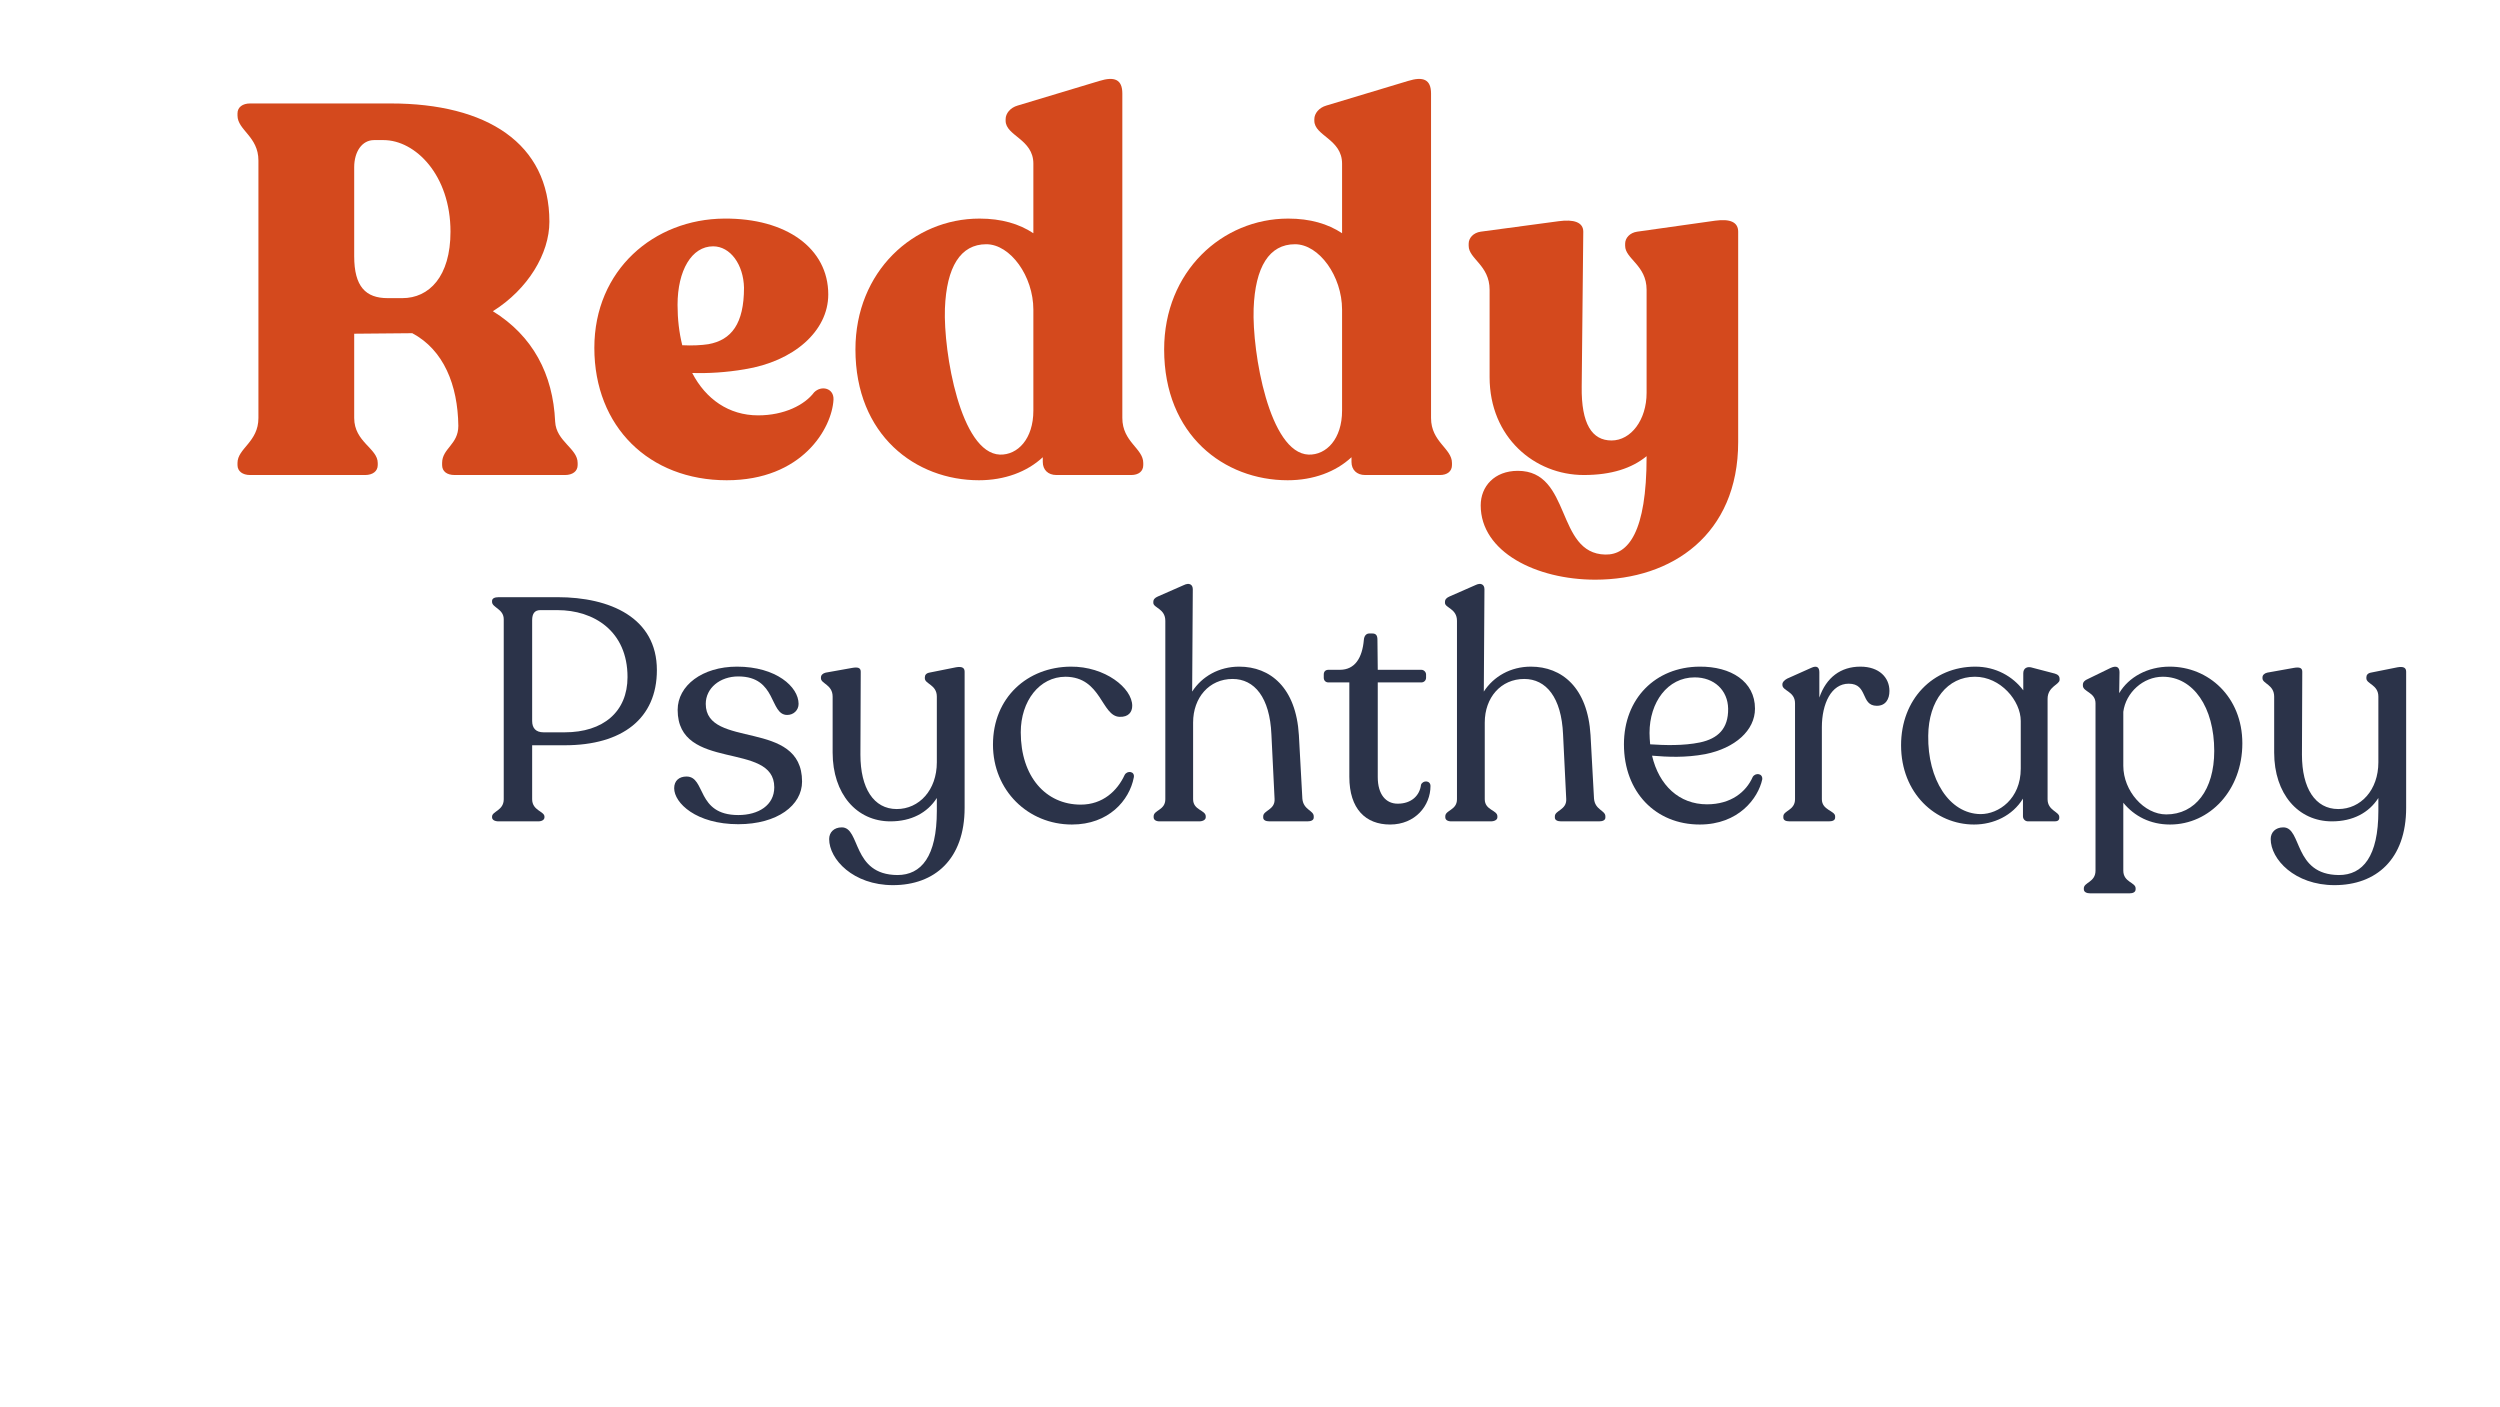
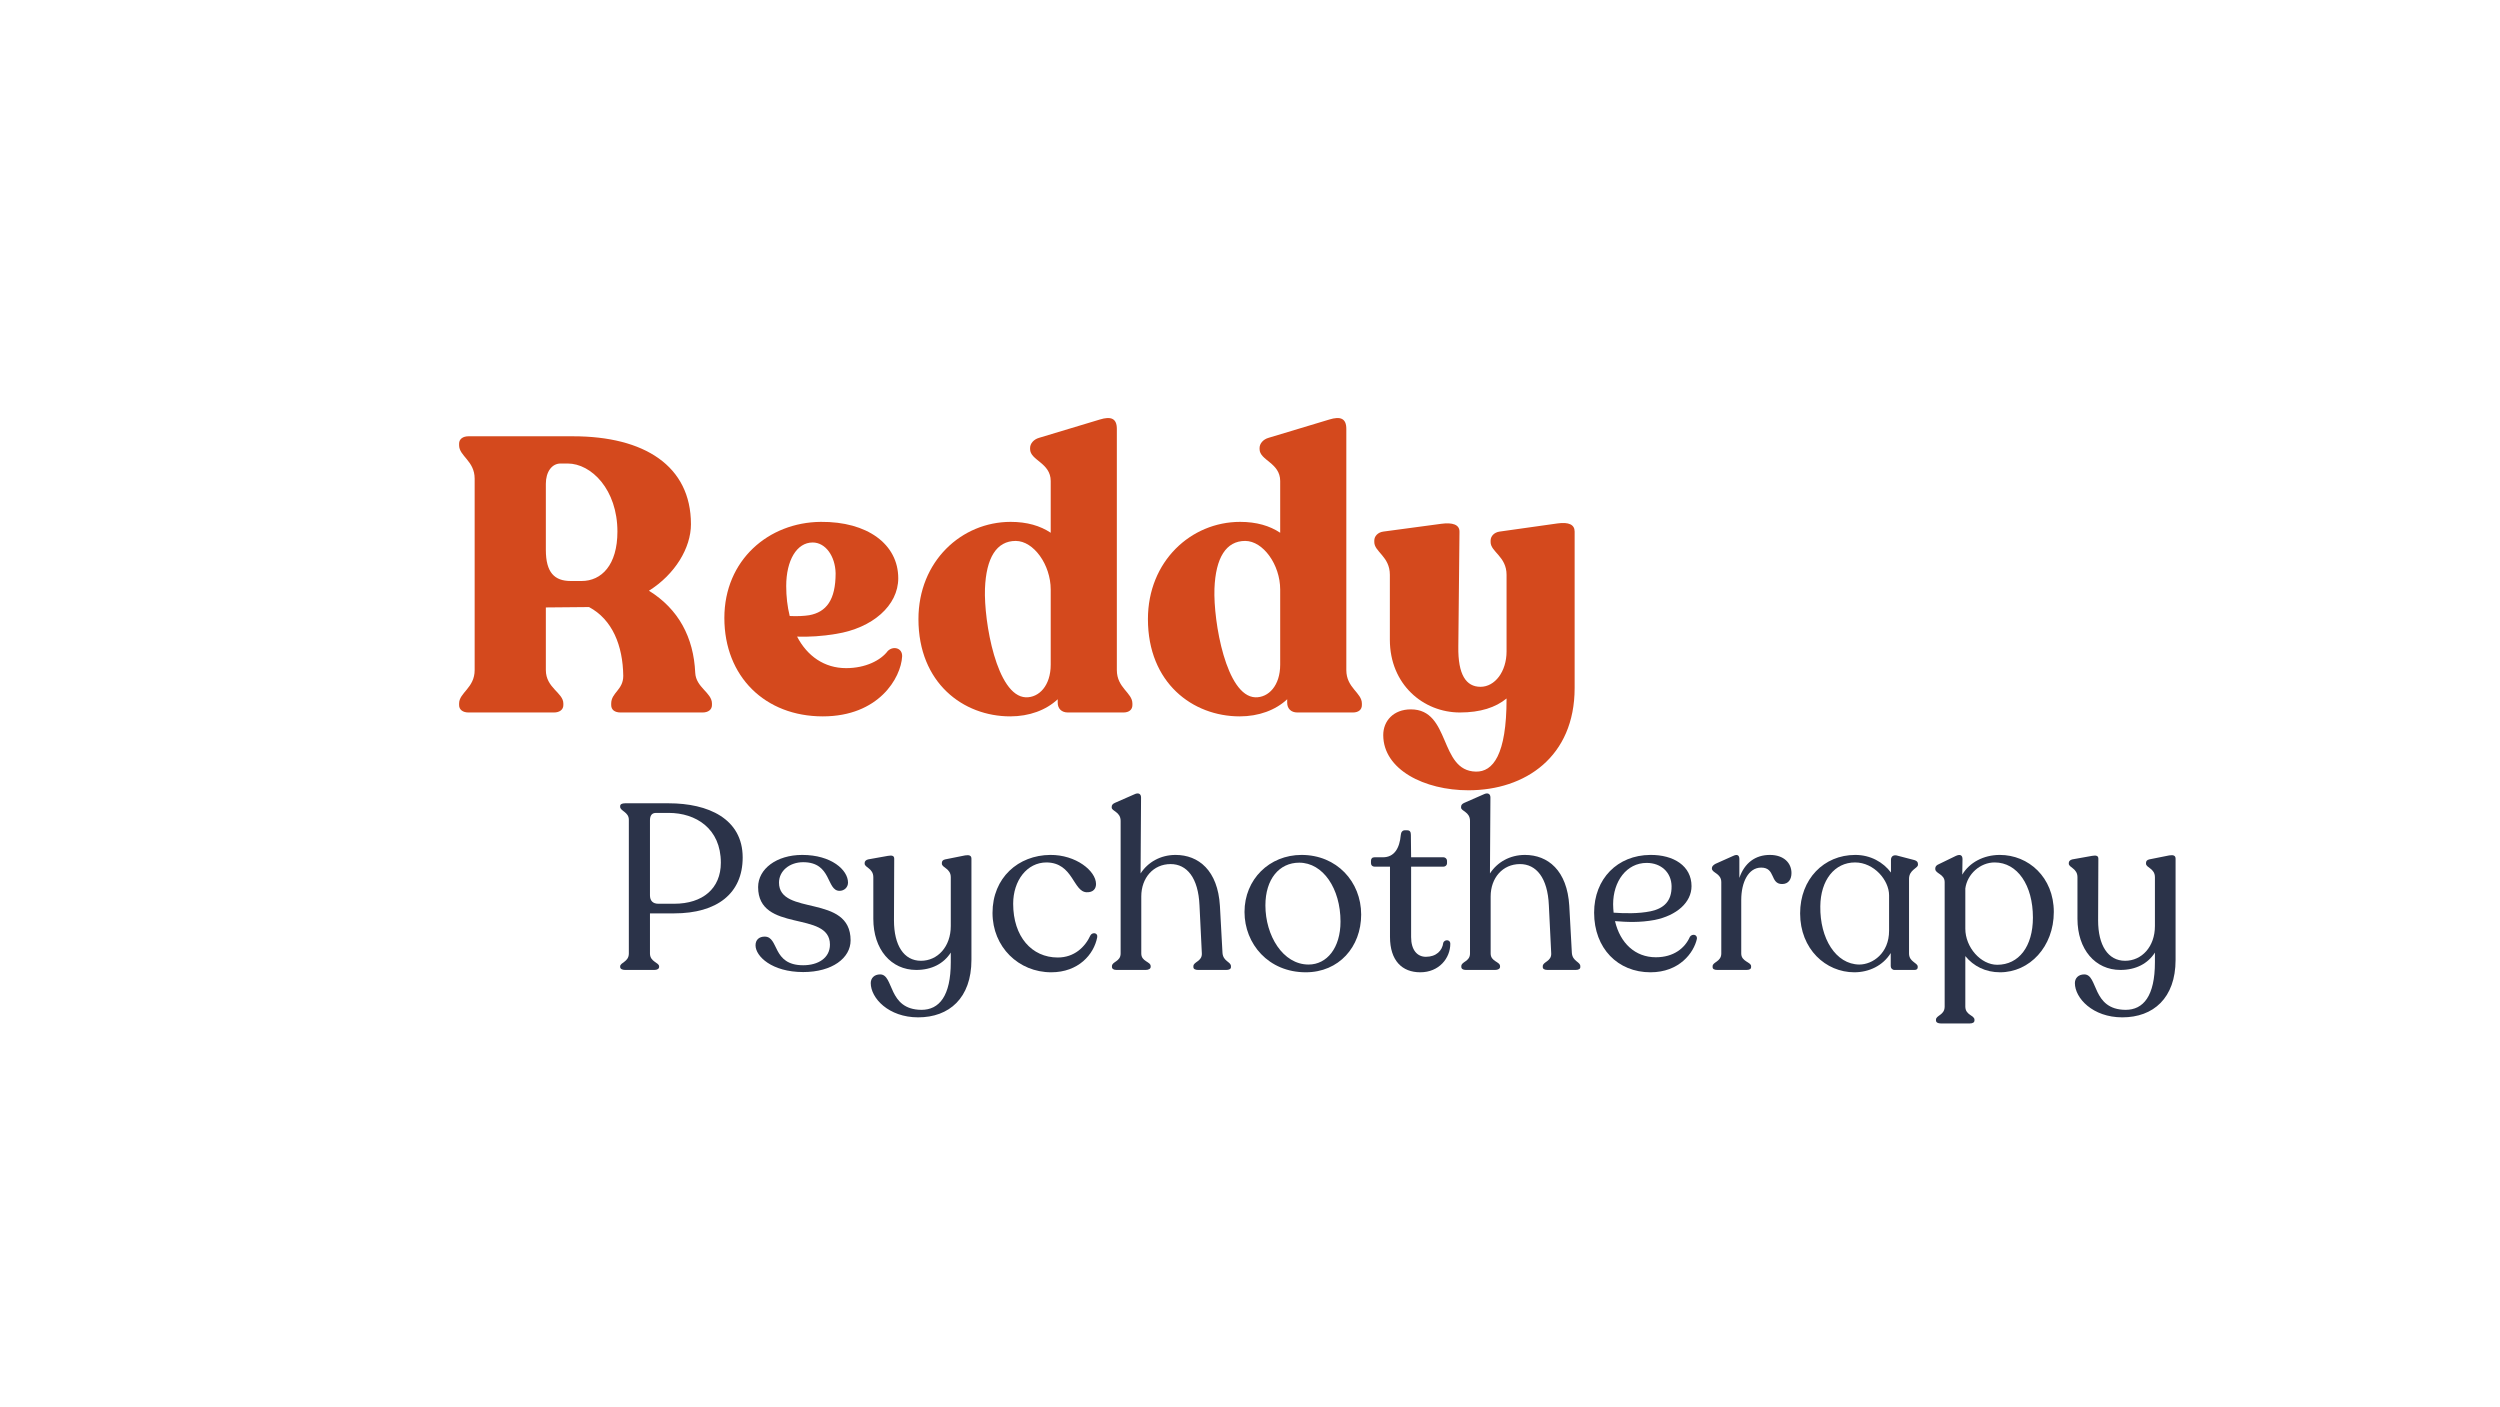
<svg xmlns="http://www.w3.org/2000/svg" width="1920" zoomAndPan="magnify" viewBox="0 0 1440 810" height="1080" preserveAspectRatio="xMidYMid meet" version="1.0">
  <defs>
    <g />
  </defs>
  <g fill="#2b3349" fill-opacity="1">
-     <g transform="translate(272.6927, 473.1056)">
+     <g transform="translate(349.2308, 558.6861)">
      <g>
-         <path d="M 14.551 0 L 37.285 0 C 39.469 0 40.922 -0.91 40.922 -2.363 L 40.922 -2.727 C 40.922 -5.82 33.828 -6.184 33.828 -12.73 L 33.828 -43.832 L 52.562 -43.832 C 85.848 -43.832 105.672 -59.293 105.672 -87.121 C 105.672 -117.312 78.754 -129.133 48.379 -129.133 L 14.551 -129.133 C 12.188 -129.133 10.73 -128.406 10.73 -126.953 L 10.73 -126.406 C 10.73 -123.133 17.461 -122.402 17.461 -116.402 L 17.461 -12.73 C 17.461 -6.184 10.73 -5.82 10.73 -2.727 L 10.73 -2.363 C 10.73 -0.91 12.188 0 14.551 0 Z M 40.379 -51.289 C 36.012 -51.289 33.828 -53.652 33.828 -57.836 L 33.828 -115.855 C 33.828 -119.676 35.285 -121.676 38.559 -121.676 L 48.379 -121.676 C 69.297 -121.676 88.758 -109.672 88.758 -83.117 C 88.758 -63.113 74.754 -51.289 52.562 -51.289 Z M 40.379 -51.289 " />
+         <path d="M 10.816 0 L 27.715 0 C 29.34 0 30.422 -0.676 30.422 -1.758 L 30.422 -2.027 C 30.422 -4.328 25.148 -4.598 25.148 -9.465 L 25.148 -32.582 L 39.074 -32.582 C 63.816 -32.582 78.551 -44.074 78.551 -64.762 C 78.551 -87.203 58.543 -95.992 35.965 -95.992 L 10.816 -95.992 C 9.059 -95.992 7.977 -95.453 7.977 -94.371 L 7.977 -93.965 C 7.977 -91.531 12.98 -90.988 12.98 -86.527 L 12.98 -9.465 C 12.98 -4.598 7.977 -4.328 7.977 -2.027 L 7.977 -1.758 C 7.977 -0.676 9.059 0 10.816 0 Z M 30.016 -38.125 C 26.77 -38.125 25.148 -39.883 25.148 -42.992 L 25.148 -86.121 C 25.148 -88.961 26.23 -90.449 28.664 -90.449 L 35.965 -90.449 C 51.512 -90.449 65.977 -81.527 65.977 -61.785 C 65.977 -46.914 55.566 -38.125 39.074 -38.125 Z M 30.016 -38.125 " />
      </g>
    </g>
  </g>
  <g fill="#2b3349" fill-opacity="1">
-     <g transform="translate(382.6874, 473.1056)">
+     <g transform="translate(430.9961, 558.6861)">
      <g>
-         <path d="M 42.559 1.637 C 65.113 1.637 79.301 -9.277 79.301 -22.918 C 79.301 -59.293 23.824 -41.469 23.824 -67.66 C 23.824 -76.754 32.012 -83.48 42.559 -83.48 C 64.93 -83.48 60.383 -61.293 70.75 -61.293 C 74.387 -61.293 77.297 -64.02 77.297 -67.66 C 77.297 -77.48 64.387 -89.121 41.832 -89.121 C 21.824 -89.121 7.641 -78.207 7.641 -64.203 C 7.641 -28.375 63.293 -46.379 63.293 -19.645 C 63.293 -9.277 54.199 -3.637 42.559 -3.637 C 18.188 -3.637 24.008 -25.828 12.73 -25.828 C 8.547 -25.828 5.637 -23.461 5.637 -19.098 C 5.637 -10.551 18.371 1.637 42.559 1.637 Z M 42.559 1.637 " />
+         <path d="M 31.637 1.219 C 48.402 1.219 58.949 -6.895 58.949 -17.035 C 58.949 -44.074 17.711 -30.824 17.711 -50.293 C 17.711 -57.055 23.797 -62.059 31.637 -62.059 C 48.266 -62.059 44.887 -45.562 52.594 -45.562 C 55.297 -45.562 57.461 -47.59 57.461 -50.293 C 57.461 -57.594 47.859 -66.25 31.098 -66.25 C 16.223 -66.25 5.68 -58.137 5.68 -47.727 C 5.68 -21.09 47.051 -34.477 47.051 -14.602 C 47.051 -6.895 40.289 -2.703 31.637 -2.703 C 13.52 -2.703 17.848 -19.199 9.465 -19.199 C 6.355 -19.199 4.191 -17.441 4.191 -14.195 C 4.191 -7.84 13.656 1.219 31.637 1.219 Z M 31.637 1.219 " />
      </g>
    </g>
  </g>
  <g fill="#2b3349" fill-opacity="1">
-     <g transform="translate(467.5923, 473.1056)">
+     <g transform="translate(494.1107, 558.6861)">
      <g>
-         <path d="M 83.117 -88.758 L 67.66 -85.664 C 65.84 -85.301 65.113 -84.211 65.113 -82.938 L 65.113 -82.391 C 65.113 -79.117 72.023 -78.754 72.023 -71.844 L 72.023 -34.012 C 72.023 -18.008 61.84 -7.094 48.926 -7.094 C 35.648 -7.094 28.008 -19.098 28.008 -38.375 L 28.191 -86.211 C 28.191 -88.574 26.371 -88.938 23.281 -88.395 L 8.004 -85.664 C 6.367 -85.301 5.273 -84.211 5.273 -82.938 L 5.273 -82.391 C 5.273 -79.301 12.004 -78.754 12.004 -71.844 L 12.004 -39.648 C 12.004 -15.824 25.828 0 45.289 0 C 57.293 0 66.566 -4.91 72.023 -13.461 L 72.023 -6.004 C 72.023 20.188 63.113 30.918 49.289 30.918 C 22.918 30.738 28.191 3.457 17.277 3.457 C 12.73 3.457 10.004 6.367 10.004 10.184 C 10.004 21.824 23.824 36.738 46.742 36.738 C 70.75 36.738 88.027 21.824 88.027 -7.82 L 88.027 -86.211 C 88.027 -88.574 86.391 -89.301 83.117 -88.758 Z M 83.117 -88.758 " />
+         <path d="M 61.785 -65.977 L 50.293 -63.68 C 48.941 -63.41 48.402 -62.598 48.402 -61.652 L 48.402 -61.246 C 48.402 -58.812 53.539 -58.543 53.539 -53.402 L 53.539 -25.281 C 53.539 -13.387 45.969 -5.273 36.367 -5.273 C 26.5 -5.273 20.82 -14.195 20.82 -28.527 L 20.957 -64.086 C 20.957 -65.844 19.605 -66.113 17.305 -65.707 L 5.949 -63.68 C 4.73 -63.41 3.922 -62.598 3.922 -61.652 L 3.922 -61.246 C 3.922 -58.949 8.922 -58.543 8.922 -53.402 L 8.922 -29.473 C 8.922 -11.762 19.199 0 33.664 0 C 42.59 0 49.484 -3.652 53.539 -10.004 L 53.539 -4.461 C 53.539 15.008 46.914 22.984 36.641 22.984 C 17.035 22.848 20.957 2.57 12.844 2.57 C 9.465 2.57 7.438 4.73 7.438 7.57 C 7.438 16.223 17.711 27.309 34.746 27.309 C 52.594 27.309 65.438 16.223 65.438 -5.812 L 65.438 -64.086 C 65.438 -65.844 64.219 -66.383 61.785 -65.977 Z M 61.785 -65.977 " />
      </g>
    </g>
  </g>
  <g fill="#2b3349" fill-opacity="1">
-     <g transform="translate(566.6785, 473.1056)">
+     <g transform="translate(567.7671, 558.6861)">
      <g>
-         <path d="M 50.742 1.82 C 71.844 1.82 83.848 -12.004 86.391 -25.281 C 87.121 -28.918 82.574 -29.465 81.117 -26.734 C 76.934 -17.641 68.566 -9.641 55.836 -9.641 C 35.648 -9.641 21.281 -25.828 21.281 -51.289 C 21.281 -69.297 32.012 -83.301 47.105 -83.301 C 67.84 -83.117 67.66 -60.566 78.207 -60.203 C 83.301 -60.02 85.484 -62.93 85.484 -66.566 C 85.484 -76.754 69.84 -89.301 50.016 -89.121 C 25.281 -88.938 5.273 -71.477 5.273 -44.195 C 5.273 -17.824 25.465 1.82 50.742 1.82 Z M 50.742 1.82 " />
+         <path d="M 37.723 1.352 C 53.402 1.352 62.328 -8.922 64.219 -18.793 C 64.762 -21.496 61.383 -21.902 60.301 -19.875 C 57.191 -13.113 50.969 -7.164 41.508 -7.164 C 26.5 -7.164 15.82 -19.199 15.82 -38.125 C 15.82 -51.512 23.797 -61.922 35.016 -61.922 C 50.43 -61.785 50.293 -45.023 58.137 -44.75 C 61.922 -44.617 63.543 -46.781 63.543 -49.484 C 63.543 -57.055 51.918 -66.383 37.18 -66.25 C 18.793 -66.113 3.922 -53.133 3.922 -32.855 C 3.922 -13.25 18.93 1.352 37.723 1.352 Z M 37.723 1.352 " />
      </g>
    </g>
  </g>
  <g fill="#2b3349" fill-opacity="1">
-     <g transform="translate(657.9468, 473.1056)">
+     <g transform="translate(635.6119, 558.6861)">
      <g>
-         <path d="M 92.211 -13.094 L 90.211 -49.652 C 88.574 -77.117 73.66 -89.121 55.836 -89.121 C 44.195 -89.121 34.375 -83.48 28.738 -74.754 L 29.102 -133.68 C 29.102 -136.41 27.102 -137.684 23.824 -136.047 L 8.91 -129.496 C 7.273 -128.77 6.367 -127.859 6.367 -126.406 L 6.367 -125.859 C 6.367 -122.949 13.277 -122.586 13.277 -115.492 L 13.277 -12.73 C 13.277 -6.367 6.547 -6.547 6.547 -2.91 L 6.547 -2.363 C 6.547 -0.91 7.82 0 10.004 0 L 32.738 0 C 34.922 0 36.559 -0.91 36.559 -2.363 L 36.559 -2.91 C 36.559 -6.547 29.281 -6.367 29.281 -12.73 L 29.281 -56.93 C 29.281 -71.297 38.559 -82.027 52.016 -82.027 C 64.566 -82.027 73.48 -71.477 74.387 -50.016 L 76.207 -12.914 C 76.57 -6.547 69.66 -6.367 69.66 -2.91 L 69.66 -2.184 C 69.66 -0.727 71.113 0 73.297 0 L 95.121 0 C 97.305 0 98.762 -0.727 98.762 -2.184 L 98.762 -2.91 C 98.762 -6.367 92.758 -6.547 92.211 -13.094 Z M 92.211 -13.094 " />
+         <path d="M 68.547 -9.734 L 67.059 -36.91 C 65.844 -57.324 54.758 -66.25 41.508 -66.25 C 32.855 -66.25 25.555 -62.059 21.363 -55.566 L 21.633 -99.371 C 21.633 -101.402 20.145 -102.348 17.711 -101.129 L 6.625 -96.262 C 5.406 -95.723 4.73 -95.047 4.73 -93.965 L 4.73 -93.559 C 4.73 -91.395 9.871 -91.125 9.871 -85.852 L 9.871 -9.465 C 9.871 -4.73 4.867 -4.867 4.867 -2.164 L 4.867 -1.758 C 4.867 -0.676 5.812 0 7.438 0 L 24.336 0 C 25.957 0 27.176 -0.676 27.176 -1.758 L 27.176 -2.164 C 27.176 -4.867 21.766 -4.73 21.766 -9.465 L 21.766 -42.316 C 21.766 -53 28.664 -60.977 38.668 -60.977 C 47.996 -60.977 54.621 -53.133 55.297 -37.18 L 56.648 -9.598 C 56.918 -4.867 51.781 -4.73 51.781 -2.164 L 51.781 -1.621 C 51.781 -0.539 52.863 0 54.484 0 L 70.711 0 C 72.332 0 73.414 -0.539 73.414 -1.621 L 73.414 -2.164 C 73.414 -4.73 68.953 -4.867 68.547 -9.734 Z M 68.547 -9.734 " />
      </g>
    </g>
  </g>
  <g fill="#2b3349" fill-opacity="1">
-     <g transform="translate(761.2145, 473.1056)">
+     <g transform="translate(712.3767, 558.6861)">
      <g>
-         <path d="M 39.469 1.82 C 54.02 1.82 62.75 -9.094 62.75 -20.371 C 62.75 -23.645 58.383 -23.824 57.293 -21.098 C 56.562 -14.914 51.836 -10.184 43.832 -10.184 C 37.102 -10.184 32.375 -15.461 32.375 -25.465 L 32.375 -80.027 L 57.473 -80.027 C 58.93 -80.027 60.203 -81.117 60.203 -82.754 L 60.203 -84.574 C 60.203 -86.027 58.93 -87.301 57.473 -87.301 L 32.375 -87.301 L 32.191 -104.582 C 32.191 -106.945 31.465 -108.219 29.281 -108.219 L 27.465 -108.219 C 25.828 -108.219 24.555 -106.945 24.371 -104.582 C 23.461 -94.215 19.277 -87.301 10.551 -87.301 L 4 -87.301 C 2.184 -87.301 1.273 -86.211 1.273 -84.574 L 1.273 -82.754 C 1.273 -81.117 2.363 -80.027 4 -80.027 L 16.004 -80.027 L 16.004 -25.645 C 16.004 -7.094 25.465 1.82 39.469 1.82 Z M 39.469 1.82 " />
+         <path d="M 39.75 1.352 C 58.812 1.352 71.656 -13.25 71.656 -31.906 C 71.656 -50.836 57.594 -66.25 37.316 -66.25 C 18.793 -66.25 4.461 -52.188 4.461 -33.395 C 4.461 -15.008 18.254 1.352 39.75 1.352 Z M 41.371 -3.109 C 26.5 -3.109 16.496 -19.875 16.496 -37.18 C 16.496 -52.324 24.473 -61.785 35.965 -61.785 C 49.754 -61.785 59.758 -46.781 59.758 -27.852 C 59.758 -12.707 51.918 -3.109 41.371 -3.109 Z M 41.371 -3.109 " />
      </g>
    </g>
  </g>
  <g fill="#2b3349" fill-opacity="1">
-     <g transform="translate(825.9387, 473.1056)">
+     <g transform="translate(788.736, 558.6861)">
      <g>
-         <path d="M 92.211 -13.094 L 90.211 -49.652 C 88.574 -77.117 73.66 -89.121 55.836 -89.121 C 44.195 -89.121 34.375 -83.48 28.738 -74.754 L 29.102 -133.68 C 29.102 -136.41 27.102 -137.684 23.824 -136.047 L 8.91 -129.496 C 7.273 -128.77 6.367 -127.859 6.367 -126.406 L 6.367 -125.859 C 6.367 -122.949 13.277 -122.586 13.277 -115.492 L 13.277 -12.73 C 13.277 -6.367 6.547 -6.547 6.547 -2.91 L 6.547 -2.363 C 6.547 -0.91 7.82 0 10.004 0 L 32.738 0 C 34.922 0 36.559 -0.91 36.559 -2.363 L 36.559 -2.91 C 36.559 -6.547 29.281 -6.367 29.281 -12.73 L 29.281 -56.93 C 29.281 -71.297 38.559 -82.027 52.016 -82.027 C 64.566 -82.027 73.48 -71.477 74.387 -50.016 L 76.207 -12.914 C 76.57 -6.547 69.66 -6.367 69.66 -2.91 L 69.66 -2.184 C 69.66 -0.727 71.113 0 73.297 0 L 95.121 0 C 97.305 0 98.762 -0.727 98.762 -2.184 L 98.762 -2.91 C 98.762 -6.367 92.758 -6.547 92.211 -13.094 Z M 92.211 -13.094 " />
+         <path d="M 29.34 1.352 C 40.156 1.352 46.645 -6.762 46.645 -15.141 C 46.645 -17.574 43.398 -17.711 42.59 -15.684 C 42.047 -11.086 38.531 -7.57 32.582 -7.57 C 27.582 -7.57 24.066 -11.492 24.066 -18.93 L 24.066 -59.488 L 42.723 -59.488 C 43.805 -59.488 44.75 -60.301 44.75 -61.516 L 44.75 -62.867 C 44.75 -63.949 43.805 -64.895 42.723 -64.895 L 24.066 -64.895 L 23.93 -77.742 C 23.93 -79.496 23.391 -80.445 21.766 -80.445 L 20.414 -80.445 C 19.199 -80.445 18.254 -79.496 18.117 -77.742 C 17.441 -70.035 14.332 -64.895 7.84 -64.895 L 2.973 -64.895 C 1.621 -64.895 0.945 -64.086 0.945 -62.867 L 0.945 -61.516 C 0.945 -60.301 1.758 -59.488 2.973 -59.488 L 11.898 -59.488 L 11.898 -19.062 C 11.898 -5.273 18.93 1.352 29.34 1.352 Z M 29.34 1.352 " />
      </g>
    </g>
  </g>
  <g fill="#2b3349" fill-opacity="1">
-     <g transform="translate(929.2065, 473.1056)">
+     <g transform="translate(836.8491, 558.6861)">
      <g>
-         <path d="M 80.391 -25.645 C 76.57 -16.914 67.84 -9.82 54.02 -9.82 C 38.012 -9.82 26.371 -20.734 22.371 -37.832 C 31.281 -37.102 41.469 -36.559 53.109 -38.738 C 70.207 -42.195 81.664 -52.383 81.664 -64.93 C 81.664 -80.57 67.84 -89.301 49.652 -89.121 C 24.371 -88.938 6.184 -70.75 6.184 -44.379 C 6.184 -16.734 24.555 1.82 49.836 1.82 C 72.207 1.82 83.48 -13.277 85.848 -24.191 C 86.211 -27.645 82.027 -28.191 80.391 -25.645 Z M 46.926 -82.938 C 58.199 -82.938 66.023 -75.48 66.203 -64.93 C 66.387 -53.289 60.203 -47.652 50.016 -45.469 C 40.379 -43.469 29.465 -43.832 21.281 -44.379 C 21.098 -46.562 20.918 -48.742 20.918 -50.926 C 20.918 -68.566 31.281 -82.938 46.926 -82.938 Z M 46.926 -82.938 " />
+         <path d="M 68.547 -9.734 L 67.059 -36.91 C 65.844 -57.324 54.758 -66.25 41.508 -66.25 C 32.855 -66.25 25.555 -62.059 21.363 -55.566 L 21.633 -99.371 C 21.633 -101.402 20.145 -102.348 17.711 -101.129 L 6.625 -96.262 C 5.406 -95.723 4.73 -95.047 4.73 -93.965 L 4.73 -93.559 C 4.73 -91.395 9.871 -91.125 9.871 -85.852 L 9.871 -9.465 C 9.871 -4.73 4.867 -4.867 4.867 -2.164 L 4.867 -1.758 C 4.867 -0.676 5.812 0 7.438 0 L 24.336 0 C 25.957 0 27.176 -0.676 27.176 -1.758 L 27.176 -2.164 C 27.176 -4.867 21.766 -4.73 21.766 -9.465 L 21.766 -42.316 C 21.766 -53 28.664 -60.977 38.668 -60.977 C 47.996 -60.977 54.621 -53.133 55.297 -37.18 L 56.648 -9.598 C 56.918 -4.867 51.781 -4.73 51.781 -2.164 L 51.781 -1.621 C 51.781 -0.539 52.863 0 54.484 0 L 70.711 0 C 72.332 0 73.414 -0.539 73.414 -1.621 L 73.414 -2.164 C 73.414 -4.73 68.953 -4.867 68.547 -9.734 Z M 68.547 -9.734 " />
      </g>
    </g>
  </g>
  <g fill="#2b3349" fill-opacity="1">
-     <g transform="translate(1019.566, 473.1056)">
+     <g transform="translate(913.6138, 558.6861)">
      <g>
-         <path d="M 52.016 -89.121 C 40.742 -89.121 32.375 -82.938 28.375 -71.297 L 28.375 -85.848 C 28.375 -88.574 27.102 -90.031 23.645 -88.395 L 9.82 -82.211 C 8.184 -81.301 7.094 -80.207 7.094 -78.934 L 7.094 -78.57 C 7.094 -75.117 14.367 -74.934 14.367 -68.023 L 14.367 -12.73 C 14.367 -6.367 7.641 -6.184 7.641 -2.91 L 7.641 -2.184 C 7.641 -0.727 8.91 0 11.277 0 L 33.828 0 C 36.195 0 37.469 -0.727 37.469 -2.184 L 37.469 -2.91 C 37.469 -6.184 29.828 -6.367 29.828 -12.73 L 29.828 -54.199 C 29.828 -67.84 35.285 -79.301 45.289 -79.301 C 56.562 -79.301 52.016 -66.566 61.477 -66.566 C 66.566 -66.566 68.75 -70.387 68.75 -75.117 C 68.75 -82.754 62.93 -89.121 52.016 -89.121 Z M 52.016 -89.121 " />
+         <path d="M 59.758 -19.062 C 56.918 -12.574 50.43 -7.301 40.156 -7.301 C 28.258 -7.301 19.605 -15.414 16.629 -28.121 C 23.254 -27.582 30.824 -27.176 39.48 -28.797 C 52.188 -31.367 60.703 -38.938 60.703 -48.266 C 60.703 -59.895 50.43 -66.383 36.91 -66.25 C 18.117 -66.113 4.598 -52.594 4.598 -32.988 C 4.598 -12.438 18.254 1.352 37.047 1.352 C 53.676 1.352 62.059 -9.871 63.816 -17.98 C 64.086 -20.551 60.977 -20.957 59.758 -19.062 Z M 34.883 -61.652 C 43.266 -61.652 49.078 -56.109 49.215 -48.266 C 49.348 -39.613 44.75 -35.422 37.18 -33.801 C 30.016 -32.312 21.902 -32.582 15.82 -32.988 C 15.684 -34.613 15.547 -36.234 15.547 -37.855 C 15.547 -50.969 23.254 -61.652 34.883 -61.652 Z M 34.883 -61.652 " />
      </g>
    </g>
  </g>
  <g fill="#2b3349" fill-opacity="1">
-     <g transform="translate(1088.835, 473.1056)">
+     <g transform="translate(980.7829, 558.6861)">
      <g>
-         <path d="M 97.488 -81.48 L 97.488 -82.027 C 97.488 -83.664 96.578 -84.574 94.758 -85.121 L 82.211 -88.395 C 78.57 -89.668 76.57 -88.027 76.57 -85.301 L 76.57 -75.48 C 70.57 -83.48 60.746 -89.121 48.926 -89.121 C 24.555 -89.121 6.184 -70.387 6.184 -43.832 C 6.184 -16.188 26.008 1.82 48.199 1.82 C 59.473 1.82 70.387 -3.273 76.391 -13.094 L 76.391 -2.91 C 76.391 -1.273 77.664 0 79.301 0 L 94.758 0 C 96.395 0 97.305 -0.727 97.305 -2 L 97.305 -2.547 C 97.305 -5.637 90.574 -6.184 90.574 -12.73 L 90.574 -70.57 C 90.574 -77.664 97.488 -78.754 97.488 -81.48 Z M 52.016 -4.184 C 33.828 -4.363 21.461 -24.371 21.824 -49.289 C 22.008 -69.66 32.922 -83.301 48.742 -83.301 C 63.477 -83.301 75.117 -69.477 75.117 -57.836 L 75.117 -30.375 C 75.117 -12.914 62.383 -4.184 52.016 -4.184 Z M 52.016 -4.184 " />
+         <path d="M 38.668 -66.25 C 30.285 -66.25 24.066 -61.652 21.09 -53 L 21.09 -63.816 C 21.09 -65.844 20.145 -66.926 17.574 -65.707 L 7.301 -61.109 C 6.086 -60.434 5.273 -59.625 5.273 -58.676 L 5.273 -58.406 C 5.273 -55.836 10.68 -55.703 10.68 -50.566 L 10.68 -9.465 C 10.68 -4.73 5.68 -4.598 5.68 -2.164 L 5.68 -1.621 C 5.68 -0.539 6.625 0 8.383 0 L 25.148 0 C 26.906 0 27.852 -0.539 27.852 -1.621 L 27.852 -2.164 C 27.852 -4.598 22.172 -4.73 22.172 -9.465 L 22.172 -40.289 C 22.172 -50.43 26.23 -58.949 33.664 -58.949 C 42.047 -58.949 38.668 -49.484 45.699 -49.484 C 49.484 -49.484 51.105 -52.324 51.105 -55.836 C 51.105 -61.516 46.781 -66.25 38.668 -66.25 Z M 38.668 -66.25 " />
      </g>
    </g>
  </g>
  <g fill="#2b3349" fill-opacity="1">
-     <g transform="translate(1193.921, 473.1056)">
+     <g transform="translate(1032.275, 558.6861)">
      <g>
-         <path d="M 55.836 -89.121 C 43.105 -89.121 32.191 -83.117 26.734 -73.844 L 26.918 -85.848 C 26.918 -88.574 25.465 -90.031 21.824 -88.395 L 8.73 -82.027 C 6.91 -81.301 5.82 -80.207 5.82 -78.754 L 5.82 -78.207 C 5.82 -74.57 13.094 -74.387 13.094 -68.023 L 13.094 28.375 C 13.094 35.102 6.367 35.102 6.367 38.559 L 6.367 39.105 C 6.367 40.742 8.004 41.469 10.184 41.469 L 32.555 41.469 C 34.738 41.469 36.195 40.742 36.195 39.105 L 36.195 38.559 C 36.195 35.102 29.102 35.102 29.102 28.375 L 29.102 -10.73 C 35.465 -2.91 44.742 1.82 56.02 1.82 C 78.934 1.82 97.668 -18.008 97.668 -44.926 C 97.668 -71.844 78.027 -89.121 55.836 -89.121 Z M 53.836 -4 C 41.105 -4 29.102 -17.461 29.102 -32.012 L 29.102 -63.113 C 30.555 -74.207 40.559 -83.301 51.836 -83.301 C 69.477 -83.301 81.48 -65.656 81.48 -40.559 C 81.48 -18.188 70.57 -4 53.836 -4 Z M 53.836 -4 " />
+         <path d="M 72.469 -60.57 L 72.469 -60.977 C 72.469 -62.191 71.793 -62.867 70.441 -63.273 L 61.109 -65.707 C 58.406 -66.652 56.918 -65.438 56.918 -63.41 L 56.918 -56.109 C 52.457 -62.059 45.156 -66.25 36.367 -66.25 C 18.254 -66.25 4.598 -52.324 4.598 -32.582 C 4.598 -12.031 19.332 1.352 35.828 1.352 C 44.211 1.352 52.324 -2.434 56.785 -9.734 L 56.785 -2.164 C 56.785 -0.945 57.73 0 58.949 0 L 70.441 0 C 71.656 0 72.332 -0.539 72.332 -1.488 L 72.332 -1.895 C 72.332 -4.191 67.328 -4.598 67.328 -9.465 L 67.328 -52.457 C 67.328 -57.73 72.469 -58.543 72.469 -60.57 Z M 38.668 -3.109 C 25.148 -3.246 15.953 -18.117 16.223 -36.641 C 16.359 -51.781 24.473 -61.922 36.234 -61.922 C 47.184 -61.922 55.836 -51.648 55.836 -42.992 L 55.836 -22.578 C 55.836 -9.598 46.375 -3.109 38.668 -3.109 Z M 38.668 -3.109 " />
      </g>
    </g>
  </g>
  <g fill="#2b3349" fill-opacity="1">
-     <g transform="translate(1297.916, 473.1056)">
+     <g transform="translate(1110.391, 558.6861)">
      <g>
-         <path d="M 83.117 -88.758 L 67.66 -85.664 C 65.84 -85.301 65.113 -84.211 65.113 -82.938 L 65.113 -82.391 C 65.113 -79.117 72.023 -78.754 72.023 -71.844 L 72.023 -34.012 C 72.023 -18.008 61.84 -7.094 48.926 -7.094 C 35.648 -7.094 28.008 -19.098 28.008 -38.375 L 28.191 -86.211 C 28.191 -88.574 26.371 -88.938 23.281 -88.395 L 8.004 -85.664 C 6.367 -85.301 5.273 -84.211 5.273 -82.938 L 5.273 -82.391 C 5.273 -79.301 12.004 -78.754 12.004 -71.844 L 12.004 -39.648 C 12.004 -15.824 25.828 0 45.289 0 C 57.293 0 66.566 -4.91 72.023 -13.461 L 72.023 -6.004 C 72.023 20.188 63.113 30.918 49.289 30.918 C 22.918 30.738 28.191 3.457 17.277 3.457 C 12.73 3.457 10.004 6.367 10.004 10.184 C 10.004 21.824 23.824 36.738 46.742 36.738 C 70.75 36.738 88.027 21.824 88.027 -7.82 L 88.027 -86.211 C 88.027 -88.574 86.391 -89.301 83.117 -88.758 Z M 83.117 -88.758 " />
+         <path d="M 41.508 -66.25 C 32.043 -66.25 23.93 -61.785 19.875 -54.891 L 20.008 -63.816 C 20.008 -65.844 18.93 -66.926 16.223 -65.707 L 6.488 -60.977 C 5.137 -60.434 4.328 -59.625 4.328 -58.543 L 4.328 -58.137 C 4.328 -55.434 9.734 -55.297 9.734 -50.566 L 9.734 21.09 C 9.734 26.094 4.73 26.094 4.73 28.664 L 4.73 29.066 C 4.73 30.285 5.949 30.824 7.57 30.824 L 24.199 30.824 C 25.824 30.824 26.906 30.285 26.906 29.066 L 26.906 28.664 C 26.906 26.094 21.633 26.094 21.633 21.09 L 21.633 -7.977 C 26.363 -2.164 33.258 1.352 41.641 1.352 C 58.676 1.352 72.602 -13.387 72.602 -33.395 C 72.602 -53.402 58 -66.25 41.508 -66.25 Z M 40.02 -2.973 C 30.555 -2.973 21.633 -12.98 21.633 -23.797 L 21.633 -46.914 C 22.715 -55.16 30.148 -61.922 38.531 -61.922 C 51.648 -61.922 60.57 -48.809 60.57 -30.148 C 60.57 -13.52 52.457 -2.973 40.02 -2.973 Z M 40.02 -2.973 " />
+       </g>
+     </g>
+   </g>
+   <g fill="#2b3349" fill-opacity="1">
+     <g transform="translate(1187.696, 558.6861)">
+       <g>
+         <path d="M 61.785 -65.977 L 50.293 -63.68 C 48.941 -63.41 48.402 -62.598 48.402 -61.652 L 48.402 -61.246 C 48.402 -58.812 53.539 -58.543 53.539 -53.402 L 53.539 -25.281 C 53.539 -13.387 45.969 -5.273 36.367 -5.273 C 26.5 -5.273 20.82 -14.195 20.82 -28.527 L 20.957 -64.086 C 20.957 -65.844 19.605 -66.113 17.305 -65.707 L 5.949 -63.68 C 4.73 -63.41 3.922 -62.598 3.922 -61.652 L 3.922 -61.246 C 3.922 -58.949 8.922 -58.543 8.922 -53.402 L 8.922 -29.473 C 8.922 -11.762 19.199 0 33.664 0 C 42.59 0 49.484 -3.652 53.539 -10.004 L 53.539 -4.461 C 53.539 15.008 46.914 22.984 36.641 22.984 C 17.035 22.848 20.957 2.57 12.844 2.57 C 9.465 2.57 7.438 4.73 7.438 7.57 C 7.438 16.223 17.711 27.309 34.746 27.309 C 52.594 27.309 65.438 16.223 65.438 -5.812 L 65.438 -64.086 C 65.438 -65.844 64.219 -66.383 61.785 -65.977 Z M 61.785 -65.977 " />
      </g>
    </g>
  </g>
  <g fill="#d4491d" fill-opacity="1">
-     <g transform="translate(124.4396, 273.6099)">
+     <g transform="translate(255.253, 410.3897)">
      <g>
-         <path d="M 195.328 -30.746 C 194.121 -58.176 182.367 -80.18 159.457 -94.348 C 179.652 -107.008 192.012 -127.504 192.012 -145.895 C 192.012 -191.109 155.84 -214.016 100.68 -214.016 L 19.594 -214.016 C 15.371 -214.016 12.359 -211.906 12.359 -208.289 L 12.359 -207.082 C 12.359 -198.645 24.414 -195.027 24.414 -181.16 L 24.414 -32.855 C 24.414 -18.988 12.359 -15.371 12.359 -6.934 L 12.359 -5.727 C 12.359 -2.109 15.371 0 19.594 0 L 85.906 0 C 90.129 0 93.141 -2.109 93.141 -5.727 L 93.141 -6.934 C 93.141 -15.371 79.578 -18.988 79.578 -32.855 L 79.578 -81.387 L 113.035 -81.688 C 131.121 -72.043 139.262 -51.848 139.562 -28.336 C 139.562 -17.484 130.219 -15.371 130.219 -6.934 L 130.219 -5.727 C 130.219 -2.109 132.93 0 137.453 0 L 201.055 0 C 205.273 0 208.289 -2.109 208.289 -5.727 L 208.289 -6.934 C 208.289 -15.371 195.93 -19.293 195.328 -30.746 Z M 98.871 -101.883 C 86.211 -101.883 79.578 -108.516 79.578 -126 L 79.578 -177.242 C 79.578 -186.285 84.098 -192.918 91.031 -192.918 L 96.457 -192.918 C 114.844 -192.918 135.043 -172.719 135.043 -140.164 C 135.043 -114.242 122.684 -101.883 107.309 -101.883 Z M 98.871 -101.883 " />
+         <path d="M 145.199 -22.855 C 144.301 -43.246 135.562 -59.602 118.535 -70.133 C 133.547 -79.547 142.734 -94.781 142.734 -108.449 C 142.734 -142.062 115.844 -159.09 74.84 -159.09 L 14.566 -159.09 C 11.426 -159.09 9.188 -157.523 9.188 -154.832 L 9.188 -153.938 C 9.188 -147.664 18.148 -144.973 18.148 -134.668 L 18.148 -24.422 C 18.148 -14.117 9.188 -11.426 9.188 -5.152 L 9.188 -4.258 C 9.188 -1.57 11.426 0 14.566 0 L 63.859 0 C 66.996 0 69.238 -1.57 69.238 -4.258 L 69.238 -5.152 C 69.238 -11.426 59.156 -14.117 59.156 -24.422 L 59.156 -60.5 L 84.027 -60.723 C 97.473 -53.555 103.52 -38.539 103.746 -21.062 C 103.746 -12.996 96.797 -11.426 96.797 -5.152 L 96.797 -4.258 C 96.797 -1.57 98.816 0 102.176 0 L 149.457 0 C 152.594 0 154.832 -1.57 154.832 -4.258 L 154.832 -5.152 C 154.832 -11.426 145.645 -14.34 145.199 -22.855 Z M 73.496 -75.734 C 64.086 -75.734 59.156 -80.664 59.156 -93.66 L 59.156 -131.754 C 59.156 -138.477 62.516 -143.406 67.668 -143.406 L 71.703 -143.406 C 85.371 -143.406 100.383 -128.395 100.383 -104.191 C 100.383 -84.922 91.195 -75.734 79.77 -75.734 Z M 73.496 -75.734 " />
      </g>
    </g>
  </g>
  <g fill="#d4491d" fill-opacity="1">
-     <g transform="translate(335.7096, 273.6099)">
+     <g transform="translate(412.3018, 410.3897)">
      <g>
-         <path d="M 133.234 -47.625 C 127.809 -40.391 116.051 -34.363 100.98 -34.363 C 84.098 -34.363 70.836 -43.707 63 -58.777 C 72.043 -58.477 82.594 -59.082 93.141 -60.891 C 121.477 -65.41 141.371 -82.895 141.371 -103.992 C 141.371 -130.52 117.258 -148.004 81.387 -147.703 C 40.996 -147.398 6.633 -118.16 6.633 -73.246 C 6.633 -27.73 38.281 3.016 82.895 3.016 C 126.301 3.016 143.48 -26.828 144.387 -43.406 C 144.688 -50.039 137.453 -51.848 133.234 -47.625 Z M 75.055 -131.727 C 85.004 -131.727 92.539 -121.176 92.84 -107.914 C 92.84 -87.113 85.605 -77.77 72.344 -75.359 C 68.426 -74.754 63 -74.453 57.273 -74.754 C 55.465 -81.988 54.559 -89.828 54.559 -97.965 C 54.559 -117.859 62.699 -131.727 75.055 -131.727 Z M 75.055 -131.727 " />
+         <path d="M 99.039 -35.402 C 95.008 -30.027 86.266 -25.543 75.062 -25.543 C 62.516 -25.543 52.656 -32.492 46.832 -43.695 C 53.555 -43.469 61.395 -43.918 69.238 -45.262 C 90.301 -48.625 105.09 -61.621 105.09 -77.305 C 105.09 -97.023 87.164 -110.02 60.5 -109.793 C 30.473 -109.57 4.93 -87.836 4.93 -54.449 C 4.93 -20.613 28.457 2.242 61.621 2.242 C 93.887 2.242 106.656 -19.941 107.328 -32.266 C 107.555 -37.195 102.176 -38.539 99.039 -35.402 Z M 55.793 -97.918 C 63.188 -97.918 68.789 -90.078 69.016 -80.219 C 69.016 -64.758 63.637 -57.809 53.777 -56.02 C 50.863 -55.57 46.832 -55.344 42.574 -55.57 C 41.23 -60.949 40.559 -66.773 40.559 -72.824 C 40.559 -87.613 46.605 -97.918 55.793 -97.918 Z M 55.793 -97.918 " />
      </g>
    </g>
  </g>
  <g fill="#d4491d" fill-opacity="1">
-     <g transform="translate(486.1001, 273.6099)">
+     <g transform="translate(524.0956, 410.3897)">
      <g>
-         <path d="M 160.363 -32.855 L 160.363 -219.742 C 160.363 -227.883 155.84 -229.691 147.098 -226.977 L 100.074 -212.812 C 95.855 -211.605 93.141 -208.289 93.141 -204.973 L 93.141 -204.07 C 93.141 -195.328 109.117 -193.52 109.117 -179.352 L 109.117 -139.262 C 100.98 -144.688 90.73 -147.703 78.07 -147.703 C 40.09 -147.703 6.633 -117.258 6.633 -72.344 C 6.633 -22.91 41.297 3.016 77.77 3.016 C 92.539 3.016 105.5 -1.809 114.543 -10.25 L 114.543 -7.535 C 114.543 -3.016 117.559 0 122.383 0 L 165.484 0 C 169.707 0 172.418 -2.109 172.418 -5.727 L 172.418 -6.934 C 172.418 -15.371 160.363 -18.988 160.363 -32.855 Z M 89.828 -11.754 C 67.219 -12.66 57.273 -70.535 58.176 -95.855 C 59.082 -119.969 67.219 -132.93 81.988 -132.93 C 95.855 -132.93 109.117 -114.543 109.117 -95.254 L 109.117 -37.074 C 109.117 -20.797 100.074 -11.453 89.828 -11.754 Z M 89.828 -11.754 " />
+         <path d="M 119.207 -24.422 L 119.207 -163.348 C 119.207 -169.398 115.844 -170.742 109.348 -168.727 L 74.391 -158.195 C 71.254 -157.297 69.238 -154.832 69.238 -152.367 L 69.238 -151.695 C 69.238 -145.199 81.113 -143.855 81.113 -133.324 L 81.113 -103.52 C 75.062 -107.555 67.445 -109.793 58.035 -109.793 C 29.801 -109.793 4.93 -87.164 4.93 -53.777 C 4.93 -17.031 30.699 2.242 57.809 2.242 C 68.789 2.242 78.426 -1.344 85.148 -7.617 L 85.148 -5.602 C 85.148 -2.242 87.387 0 90.973 0 L 123.016 0 C 126.152 0 128.168 -1.57 128.168 -4.258 L 128.168 -5.152 C 128.168 -11.426 119.207 -14.117 119.207 -24.422 Z M 66.773 -8.738 C 49.969 -9.41 42.574 -52.434 43.246 -71.254 C 43.918 -89.18 49.969 -98.816 60.949 -98.816 C 71.254 -98.816 81.113 -85.148 81.113 -70.805 L 81.113 -27.562 C 81.113 -15.461 74.391 -8.516 66.773 -8.738 Z M 66.773 -8.738 " />
      </g>
    </g>
  </g>
  <g fill="#d4491d" fill-opacity="1">
-     <g transform="translate(663.9164, 273.6099)">
+     <g transform="translate(656.2765, 410.3897)">
      <g>
-         <path d="M 160.363 -32.855 L 160.363 -219.742 C 160.363 -227.883 155.84 -229.691 147.098 -226.977 L 100.074 -212.812 C 95.855 -211.605 93.141 -208.289 93.141 -204.973 L 93.141 -204.07 C 93.141 -195.328 109.117 -193.52 109.117 -179.352 L 109.117 -139.262 C 100.98 -144.688 90.73 -147.703 78.07 -147.703 C 40.09 -147.703 6.633 -117.258 6.633 -72.344 C 6.633 -22.91 41.297 3.016 77.77 3.016 C 92.539 3.016 105.5 -1.809 114.543 -10.25 L 114.543 -7.535 C 114.543 -3.016 117.559 0 122.383 0 L 165.484 0 C 169.707 0 172.418 -2.109 172.418 -5.727 L 172.418 -6.934 C 172.418 -15.371 160.363 -18.988 160.363 -32.855 Z M 89.828 -11.754 C 67.219 -12.66 57.273 -70.535 58.176 -95.855 C 59.082 -119.969 67.219 -132.93 81.988 -132.93 C 95.855 -132.93 109.117 -114.543 109.117 -95.254 L 109.117 -37.074 C 109.117 -20.797 100.074 -11.453 89.828 -11.754 Z M 89.828 -11.754 " />
+         <path d="M 119.207 -24.422 L 119.207 -163.348 C 119.207 -169.398 115.844 -170.742 109.348 -168.727 L 74.391 -158.195 C 71.254 -157.297 69.238 -154.832 69.238 -152.367 L 69.238 -151.695 C 69.238 -145.199 81.113 -143.855 81.113 -133.324 L 81.113 -103.52 C 75.062 -107.555 67.445 -109.793 58.035 -109.793 C 29.801 -109.793 4.93 -87.164 4.93 -53.777 C 4.93 -17.031 30.699 2.242 57.809 2.242 C 68.789 2.242 78.426 -1.344 85.148 -7.617 L 85.148 -5.602 C 85.148 -2.242 87.387 0 90.973 0 L 123.016 0 C 126.152 0 128.168 -1.57 128.168 -4.258 L 128.168 -5.152 C 128.168 -11.426 119.207 -14.117 119.207 -24.422 Z M 66.773 -8.738 C 49.969 -9.41 42.574 -52.434 43.246 -71.254 C 43.918 -89.18 49.969 -98.816 60.949 -98.816 C 71.254 -98.816 81.113 -85.148 81.113 -70.805 L 81.113 -27.562 C 81.113 -15.461 74.391 -8.516 66.773 -8.738 Z M 66.773 -8.738 " />
      </g>
    </g>
  </g>
  <g fill="#d4491d" fill-opacity="1">
-     <g transform="translate(841.7328, 273.6099)">
+     <g transform="translate(788.4574, 410.3897)">
      <g>
-         <path d="M 146.195 -146.496 L 101.281 -140.164 C 97.062 -139.562 94.348 -136.547 94.348 -133.234 L 94.348 -132.027 C 94.348 -124.492 106.707 -120.875 106.707 -106.707 L 106.707 -47.324 C 106.707 -31.648 97.664 -19.895 86.512 -19.895 C 75.359 -19.895 69.027 -29.238 69.328 -50.941 L 70.234 -140.164 C 70.234 -145.59 64.809 -147.398 56.066 -146.195 L 11.152 -140.164 C 6.934 -139.562 4.219 -136.547 4.219 -133.234 L 4.219 -132.027 C 4.219 -124.492 16.277 -120.875 16.277 -106.707 L 16.277 -56.367 C 16.277 -21.703 42.199 0 70.535 0 C 86.512 0 98.266 -3.918 106.707 -10.852 L 106.707 -10.551 C 106.707 32.855 96.156 46.117 82.895 45.816 C 54.258 45.215 63.602 -2.41 32.555 -2.41 C 18.988 -2.41 11.152 6.633 11.152 17.484 C 11.152 44.309 43.105 60.285 77.168 60.285 C 121.176 60.285 159.457 34.363 159.457 -18.988 L 159.457 -140.164 C 159.457 -145.59 154.938 -147.703 146.195 -146.496 Z M 146.195 -146.496 " />
+         <path d="M 108.676 -108.898 L 75.289 -104.191 C 72.152 -103.746 70.133 -101.504 70.133 -99.039 L 70.133 -98.145 C 70.133 -92.543 79.32 -89.852 79.32 -79.32 L 79.32 -35.18 C 79.32 -23.527 72.598 -14.789 64.309 -14.789 C 56.02 -14.789 51.312 -21.734 51.535 -37.867 L 52.207 -104.191 C 52.207 -108.227 48.176 -109.57 41.676 -108.676 L 8.289 -104.191 C 5.152 -103.746 3.137 -101.504 3.137 -99.039 L 3.137 -98.145 C 3.137 -92.543 12.102 -89.852 12.102 -79.32 L 12.102 -41.902 C 12.102 -16.133 31.371 0 52.434 0 C 64.309 0 73.047 -2.914 79.32 -8.066 L 79.32 -7.844 C 79.32 24.422 71.48 34.281 61.621 34.059 C 40.332 33.609 47.277 -1.793 24.199 -1.793 C 14.117 -1.793 8.289 4.93 8.289 12.996 C 8.289 32.938 32.043 44.812 57.363 44.812 C 90.078 44.812 118.535 25.543 118.535 -14.117 L 118.535 -104.191 C 118.535 -108.227 115.172 -109.793 108.676 -108.898 Z M 108.676 -108.898 " />
      </g>
    </g>
  </g>
</svg>
